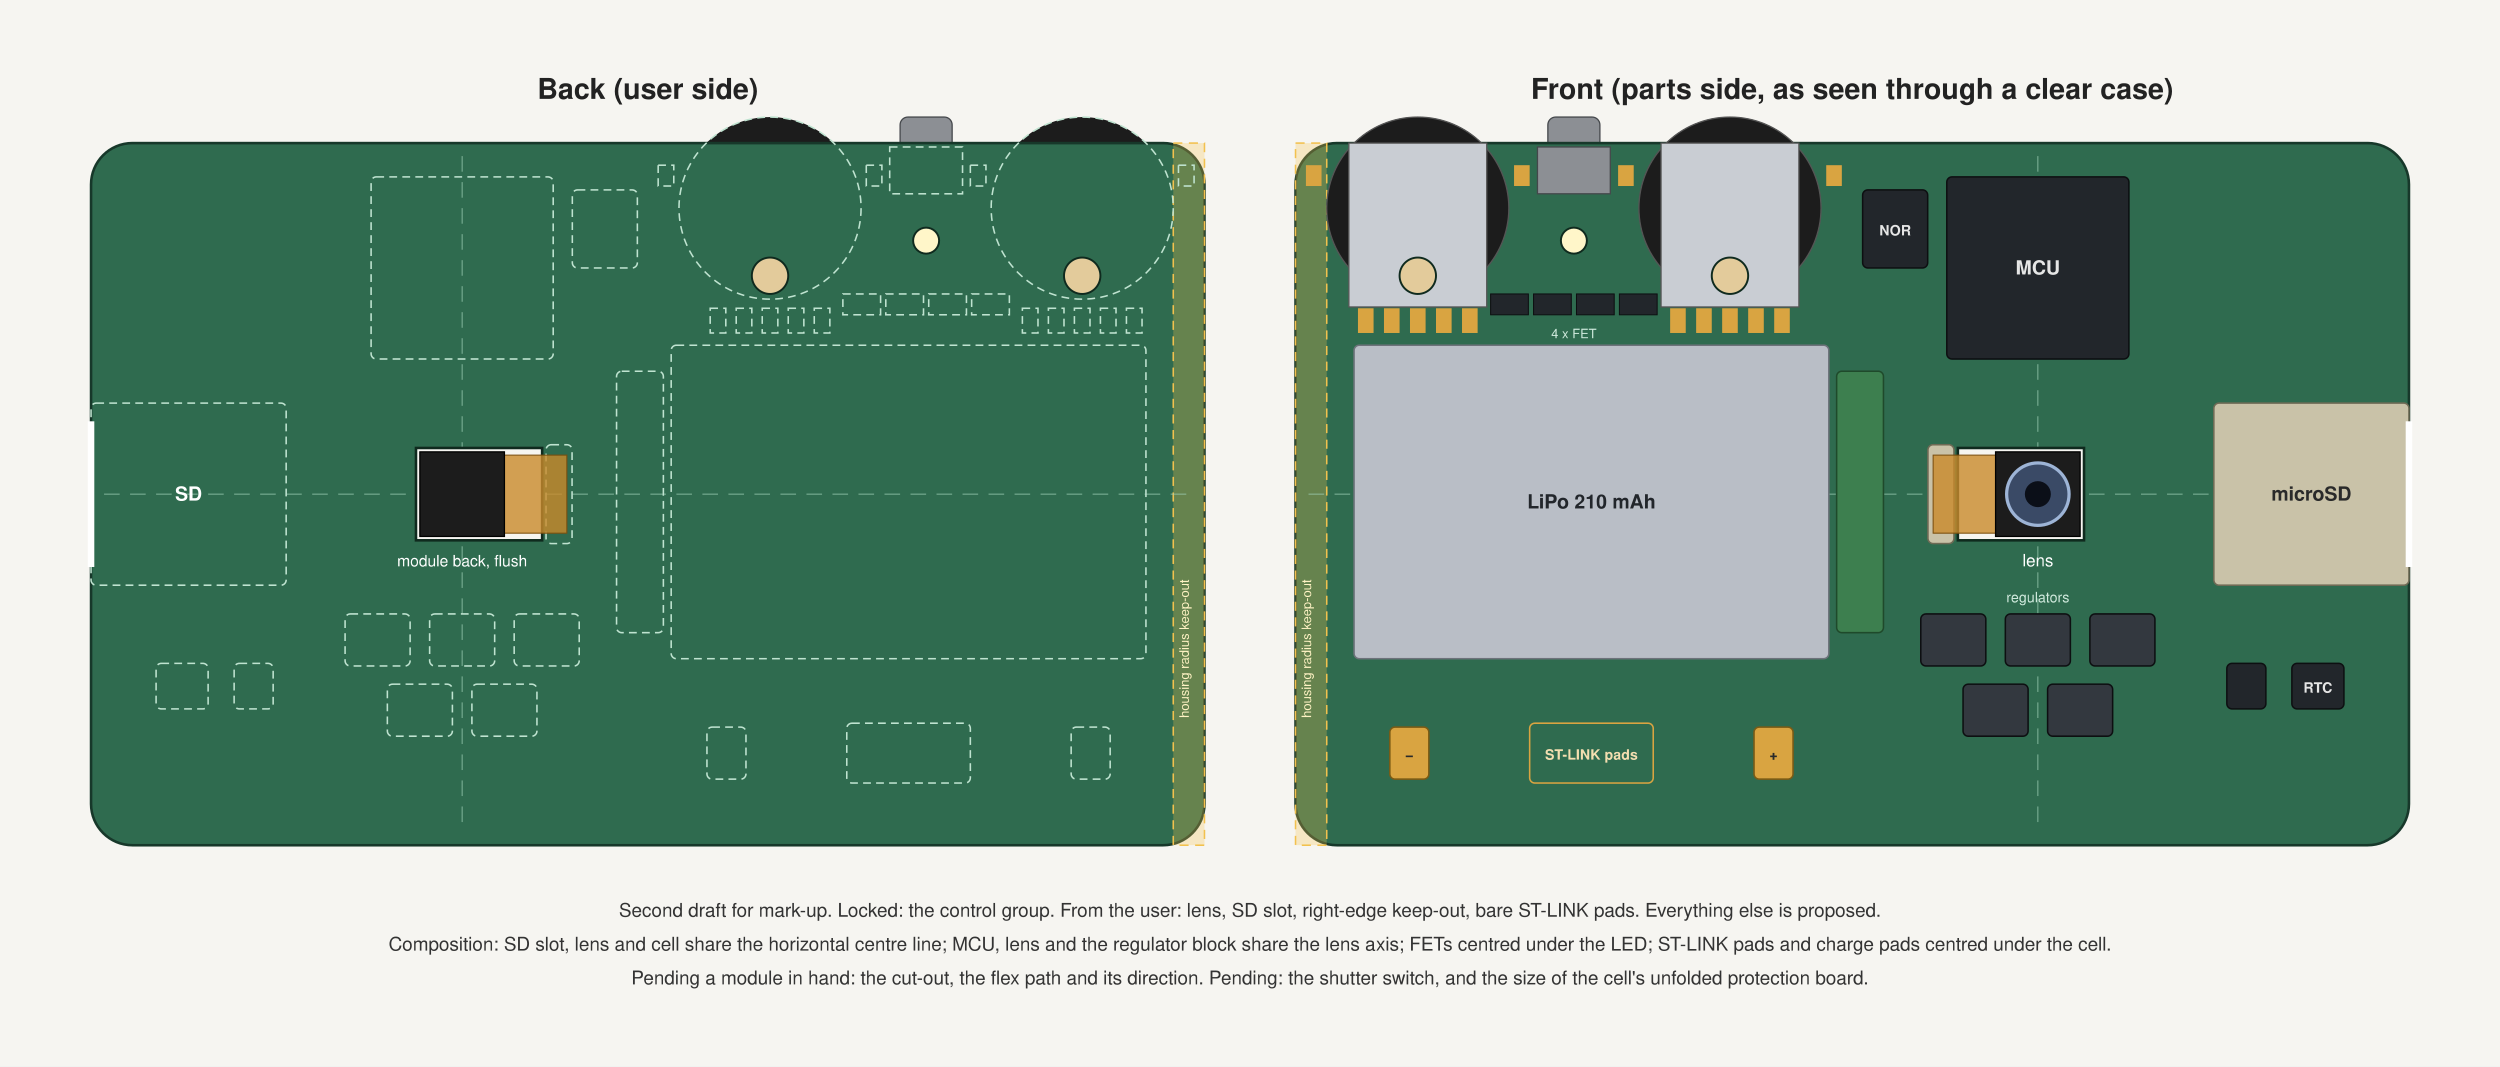
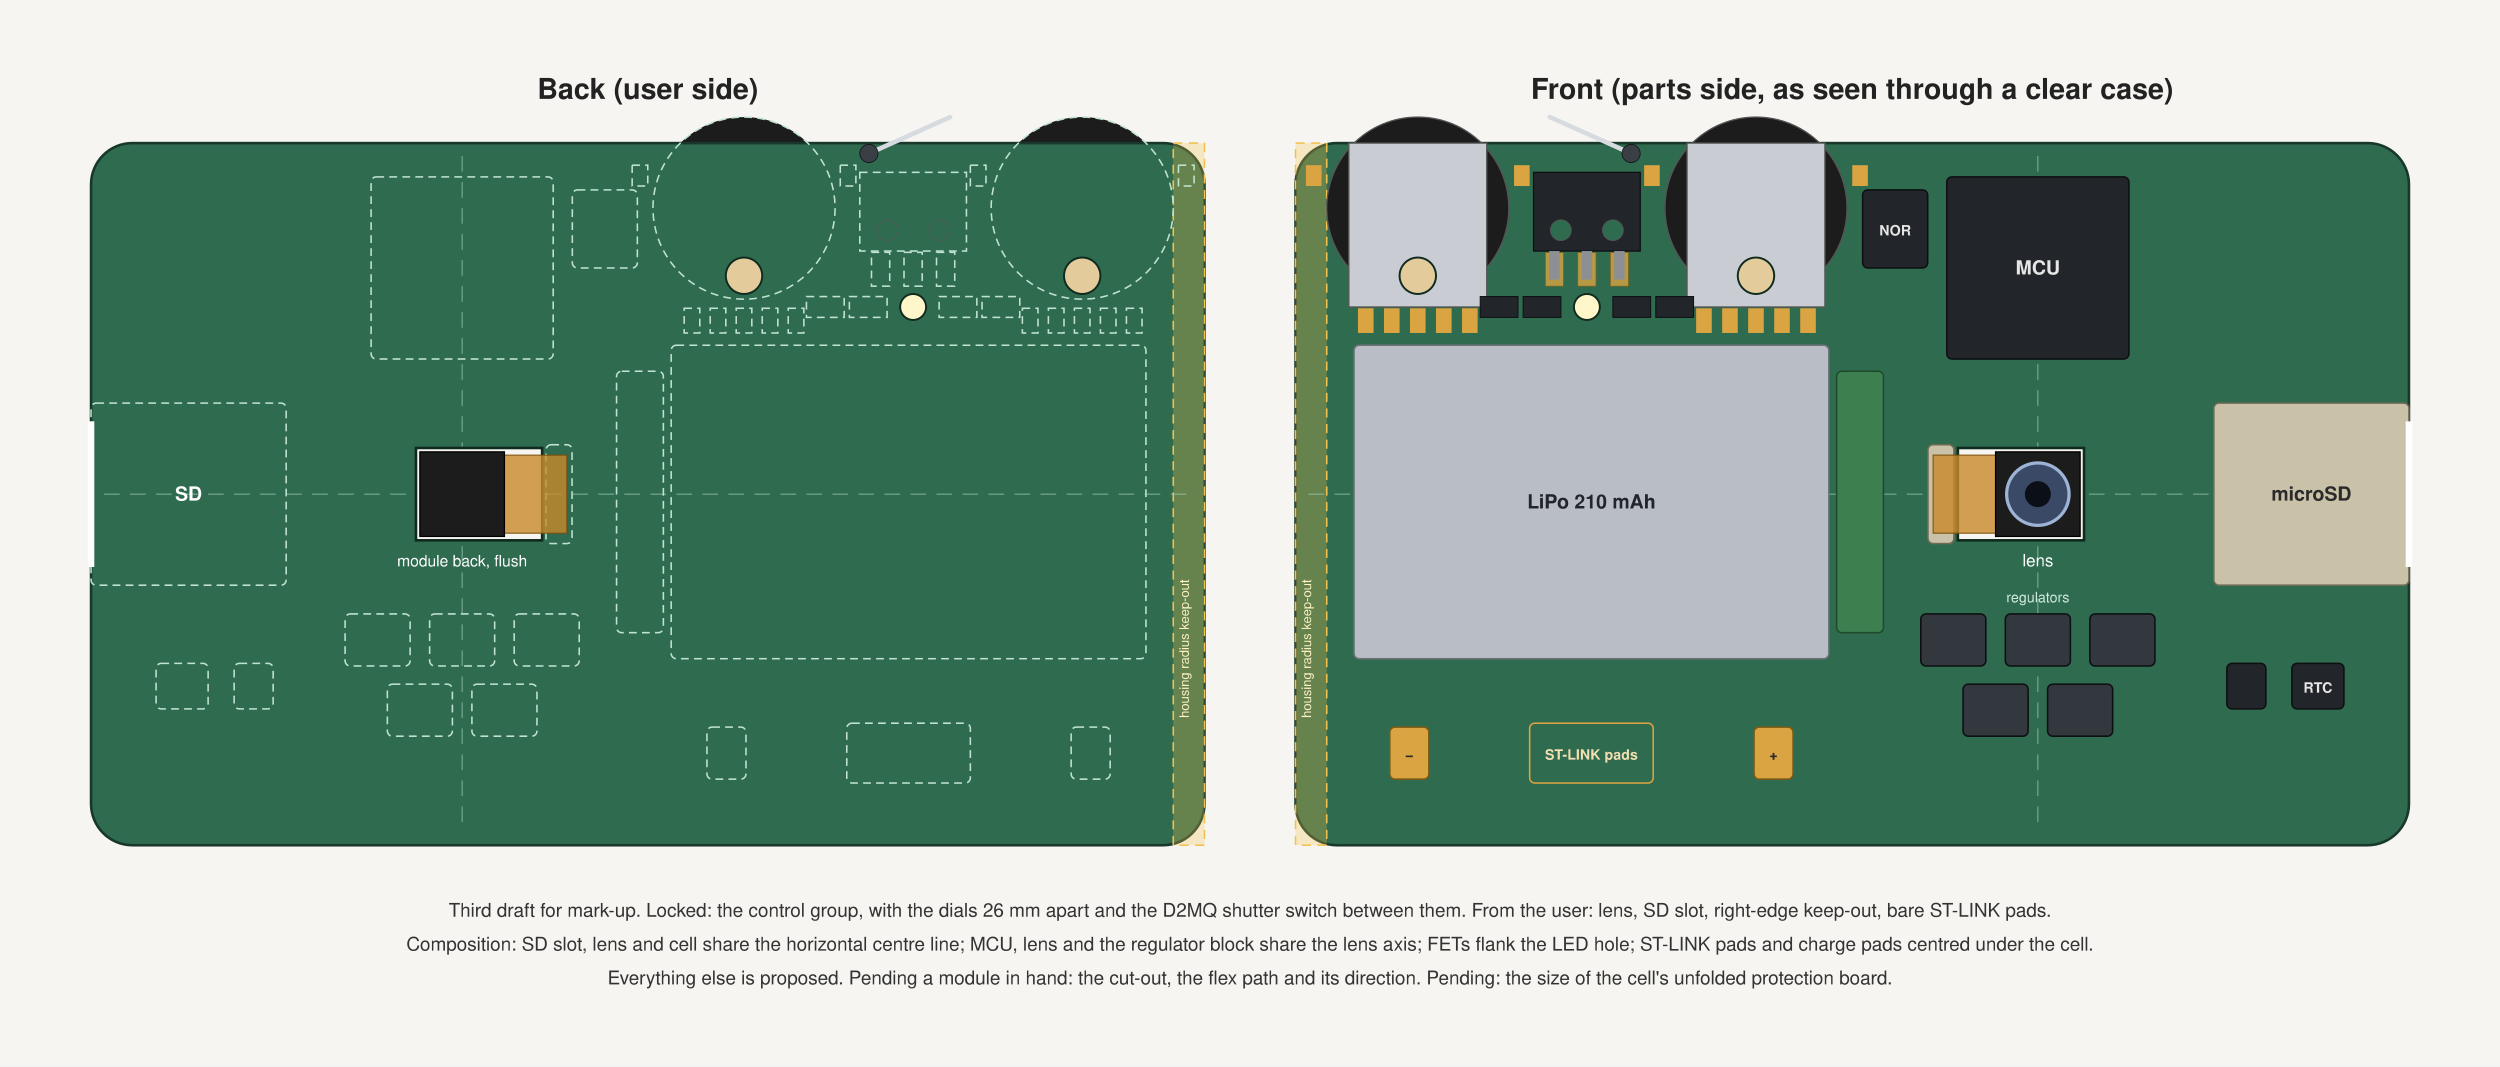
<svg xmlns="http://www.w3.org/2000/svg" width="1729.8" height="737.82" viewBox="0 0 192.2 81.98" font-family="Helvetica, Arial, sans-serif">
  <rect width="192.2" height="81.98" fill="#f6f5f1" />
  <text x="49.8" y="7.6" font-size="2.2" text-anchor="middle" font-weight="bold" fill="#222">Back (user side)</text>
-   <circle cx="59.2" cy="16" r="7.0" fill="#1c1c1c" />
+   <circle cx="57.2" cy="16" r="7.0" fill="#1c1c1c" />
  <circle cx="83.2" cy="16" r="7.0" fill="#1c1c1c" />
-   <rect x="69.2" y="9" width="4" height="2.5" fill="#8c8f94" stroke="#44474b" stroke-width="0.1" rx="0.6" />
  <rect x="7" y="11" width="85.6" height="53.98" rx="3.18" fill="#2f6b4f" stroke="#17382a" stroke-width="0.2" />
  <rect x="90.2" y="11" width="2.4" height="53.98" fill="#f2c14e" fill-opacity="0.28" stroke="#f2c14e" stroke-width="0.12" stroke-dasharray="0.7 0.5" />
  <text x="91.4" y="49.87" font-size="1.0" text-anchor="middle" fill="#fff3c4" transform="rotate(-90 91.4 49.87)">housing radius keep-out</text>
  <path d="M8 37.99 H91.6 M35.53 12 V63.98" stroke="#9fd0b6" stroke-width="0.08" stroke-dasharray="1.2 0.8" opacity="0.7" />
-   <circle cx="59.2" cy="16" r="7.0" fill="none" stroke="#bfe3d0" stroke-width="0.12" stroke-dasharray="0.6 0.4" />
+   <circle cx="57.2" cy="16" r="7.0" fill="none" stroke="#bfe3d0" stroke-width="0.12" stroke-dasharray="0.6 0.4" />
+   <rect x="52.6" y="23.7" width="1.2" height="1.9" fill="none" stroke="#bfe3d0" stroke-width="0.12" stroke-dasharray="0.6 0.4" />
  <rect x="54.6" y="23.7" width="1.2" height="1.9" fill="none" stroke="#bfe3d0" stroke-width="0.12" stroke-dasharray="0.6 0.4" />
  <rect x="56.6" y="23.7" width="1.2" height="1.9" fill="none" stroke="#bfe3d0" stroke-width="0.12" stroke-dasharray="0.6 0.4" />
  <rect x="58.6" y="23.7" width="1.2" height="1.9" fill="none" stroke="#bfe3d0" stroke-width="0.12" stroke-dasharray="0.6 0.4" />
  <rect x="60.6" y="23.7" width="1.2" height="1.9" fill="none" stroke="#bfe3d0" stroke-width="0.12" stroke-dasharray="0.6 0.4" />
-   <rect x="62.6" y="23.7" width="1.2" height="1.9" fill="none" stroke="#bfe3d0" stroke-width="0.12" stroke-dasharray="0.6 0.4" />
-   <rect x="50.6" y="12.7" width="1.2" height="1.6" fill="none" stroke="#bfe3d0" stroke-width="0.12" stroke-dasharray="0.6 0.4" />
-   <rect x="66.6" y="12.7" width="1.2" height="1.6" fill="none" stroke="#bfe3d0" stroke-width="0.12" stroke-dasharray="0.6 0.4" />
-   <circle cx="59.2" cy="21.2" r="1.4" fill="#e3cb9b" stroke="#0f2a1e" stroke-width="0.15" />
+   <rect x="48.6" y="12.7" width="1.2" height="1.6" fill="none" stroke="#bfe3d0" stroke-width="0.12" stroke-dasharray="0.6 0.4" />
+   <rect x="64.6" y="12.7" width="1.2" height="1.6" fill="none" stroke="#bfe3d0" stroke-width="0.12" stroke-dasharray="0.6 0.4" />
+   <circle cx="57.2" cy="21.2" r="1.4" fill="#e3cb9b" stroke="#0f2a1e" stroke-width="0.15" />
  <circle cx="83.2" cy="16" r="7.0" fill="none" stroke="#bfe3d0" stroke-width="0.12" stroke-dasharray="0.6 0.4" />
  <rect x="78.6" y="23.7" width="1.2" height="1.9" fill="none" stroke="#bfe3d0" stroke-width="0.12" stroke-dasharray="0.6 0.4" />
  <rect x="80.6" y="23.7" width="1.2" height="1.9" fill="none" stroke="#bfe3d0" stroke-width="0.12" stroke-dasharray="0.6 0.4" />
  <rect x="82.6" y="23.7" width="1.2" height="1.9" fill="none" stroke="#bfe3d0" stroke-width="0.12" stroke-dasharray="0.6 0.4" />
  <rect x="84.6" y="23.7" width="1.2" height="1.9" fill="none" stroke="#bfe3d0" stroke-width="0.12" stroke-dasharray="0.6 0.4" />
  <rect x="86.6" y="23.7" width="1.2" height="1.9" fill="none" stroke="#bfe3d0" stroke-width="0.12" stroke-dasharray="0.6 0.4" />
  <rect x="74.6" y="12.7" width="1.2" height="1.6" fill="none" stroke="#bfe3d0" stroke-width="0.12" stroke-dasharray="0.6 0.4" />
  <rect x="90.6" y="12.7" width="1.2" height="1.6" fill="none" stroke="#bfe3d0" stroke-width="0.12" stroke-dasharray="0.6 0.4" />
  <circle cx="83.2" cy="21.2" r="1.4" fill="#e3cb9b" stroke="#0f2a1e" stroke-width="0.15" />
-   <circle cx="71.2" cy="18.5" r="1" fill="#fff6c9" stroke="#0f2a1e" stroke-width="0.15" />
-   <rect x="68.4" y="11.3" width="5.6" height="3.6" fill="none" stroke="#bfe3d0" stroke-width="0.12" stroke-dasharray="0.6 0.4" />
-   <rect x="64.8" y="22.6" width="2.9" height="1.6" fill="none" stroke="#bfe3d0" stroke-width="0.12" stroke-dasharray="0.6 0.4" />
-   <rect x="68.1" y="22.6" width="2.9" height="1.6" fill="none" stroke="#bfe3d0" stroke-width="0.12" stroke-dasharray="0.6 0.4" />
-   <rect x="71.4" y="22.6" width="2.9" height="1.6" fill="none" stroke="#bfe3d0" stroke-width="0.12" stroke-dasharray="0.6 0.4" />
-   <rect x="74.7" y="22.6" width="2.9" height="1.6" fill="none" stroke="#bfe3d0" stroke-width="0.12" stroke-dasharray="0.6 0.4" />
+   <rect x="66.1" y="13.25" width="8.2" height="6.05" fill="none" stroke="#bfe3d0" stroke-width="0.12" stroke-dasharray="0.6 0.4" />
+   <circle cx="68.2" cy="17.7" r="0.8" fill="#2f6b4f" stroke="#555" stroke-width="0.06" />
+   <circle cx="72.2" cy="17.7" r="0.8" fill="#2f6b4f" stroke="#555" stroke-width="0.06" />
+   <path d="M66.8 11.8 L73.05 9" stroke="#d7dbe0" stroke-width="0.35" stroke-linecap="round" />
+   <circle cx="66.8" cy="11.8" r="0.7" fill="#3a3f46" stroke="#0d0f11" stroke-width="0.06" />
+   <rect x="67" y="19.4" width="1.4" height="2.6" fill="none" stroke="#bfe3d0" stroke-width="0.12" stroke-dasharray="0.6 0.4" />
+   <rect x="69.5" y="19.4" width="1.4" height="2.6" fill="none" stroke="#bfe3d0" stroke-width="0.12" stroke-dasharray="0.6 0.4" />
+   <rect x="72" y="19.4" width="1.4" height="2.6" fill="none" stroke="#bfe3d0" stroke-width="0.12" stroke-dasharray="0.6 0.4" />
+   <circle cx="70.2" cy="23.6" r="1" fill="#fff6c9" stroke="#0f2a1e" stroke-width="0.15" />
+   <rect x="62" y="22.8" width="2.9" height="1.6" fill="none" stroke="#bfe3d0" stroke-width="0.12" stroke-dasharray="0.6 0.4" />
+   <rect x="65.3" y="22.8" width="2.9" height="1.6" fill="none" stroke="#bfe3d0" stroke-width="0.12" stroke-dasharray="0.6 0.4" />
+   <rect x="72.2" y="22.8" width="2.9" height="1.6" fill="none" stroke="#bfe3d0" stroke-width="0.12" stroke-dasharray="0.6 0.4" />
+   <rect x="75.5" y="22.8" width="2.9" height="1.6" fill="none" stroke="#bfe3d0" stroke-width="0.12" stroke-dasharray="0.6 0.4" />
  <rect x="7" y="30.99" width="15" height="14" fill="none" stroke="#bfe3d0" stroke-width="0.12" stroke-dasharray="0.6 0.4" rx="0.4" />
  <rect x="28.53" y="13.6" width="14" height="14" fill="none" stroke="#bfe3d0" stroke-width="0.12" stroke-dasharray="0.6 0.4" rx="0.4" />
  <rect x="44" y="14.6" width="5" height="6" fill="none" stroke="#bfe3d0" stroke-width="0.12" stroke-dasharray="0.6 0.4" rx="0.4" />
  <rect x="41.98" y="34.19" width="2" height="7.6" fill="none" stroke="#bfe3d0" stroke-width="0.12" stroke-dasharray="0.6 0.4" rx="0.4" />
  <rect x="51.6" y="26.54" width="36.5" height="24.1" fill="none" stroke="#bfe3d0" stroke-width="0.12" stroke-dasharray="0.6 0.4" rx="0.4" />
  <rect x="47.4" y="28.54" width="3.6" height="20.1" fill="none" stroke="#bfe3d0" stroke-width="0.12" stroke-dasharray="0.6 0.4" rx="0.4" />
  <rect x="26.53" y="47.2" width="5" height="4" fill="none" stroke="#bfe3d0" stroke-width="0.12" stroke-dasharray="0.6 0.4" rx="0.4" />
  <rect x="33.03" y="47.2" width="5" height="4" fill="none" stroke="#bfe3d0" stroke-width="0.12" stroke-dasharray="0.6 0.4" rx="0.4" />
  <rect x="39.53" y="47.2" width="5" height="4" fill="none" stroke="#bfe3d0" stroke-width="0.12" stroke-dasharray="0.6 0.4" rx="0.4" />
  <rect x="29.78" y="52.6" width="5" height="4" fill="none" stroke="#bfe3d0" stroke-width="0.12" stroke-dasharray="0.6 0.4" rx="0.4" />
  <rect x="36.28" y="52.6" width="5" height="4" fill="none" stroke="#bfe3d0" stroke-width="0.12" stroke-dasharray="0.6 0.4" rx="0.4" />
  <rect x="12" y="51" width="4" height="3.5" fill="none" stroke="#bfe3d0" stroke-width="0.12" stroke-dasharray="0.6 0.4" rx="0.4" />
  <rect x="18" y="51" width="3" height="3.5" fill="none" stroke="#bfe3d0" stroke-width="0.12" stroke-dasharray="0.6 0.4" rx="0.4" />
  <rect x="65.1" y="55.6" width="9.5" height="4.6" fill="none" stroke="#bfe3d0" stroke-width="0.12" stroke-dasharray="0.6 0.4" rx="0.4" />
  <rect x="54.35" y="55.9" width="3" height="4" fill="none" stroke="#bfe3d0" stroke-width="0.12" stroke-dasharray="0.6 0.4" rx="0.4" />
  <rect x="82.35" y="55.9" width="3" height="4" fill="none" stroke="#bfe3d0" stroke-width="0.12" stroke-dasharray="0.6 0.4" rx="0.4" />
  <rect x="31.98" y="34.44" width="9.7" height="7.1" fill="#f6f5f1" stroke="#0f2a1e" stroke-width="0.2" />
  <rect x="38.78" y="34.99" width="4.8" height="6" fill="#c98a2b" fill-opacity="0.8" stroke="#7a4d0c" stroke-width="0.08" />
  <rect x="32.28" y="34.74" width="6.5" height="6.5" fill="#1c1c1c" stroke="#000" stroke-width="0.1" />
  <text x="35.53" y="43.54" font-size="1.2" text-anchor="middle" fill="#ffffff" font-weight="normal">module back, flush</text>
  <text x="14.5" y="38.49" font-size="1.5" text-anchor="middle" fill="#ffffff" font-weight="bold">SD</text>
  <path d="M7 32.39 V43.59" stroke="#ffffff" stroke-width="0.5" />
  <text x="142.4" y="7.6" font-size="2.2" text-anchor="middle" font-weight="bold" fill="#222">Front (parts side, as seen through a clear case)</text>
-   <circle cx="133" cy="16" r="7.0" fill="#1c1c1c" />
+   <circle cx="135" cy="16" r="7.0" fill="#1c1c1c" />
  <circle cx="109" cy="16" r="7.0" fill="#1c1c1c" />
-   <rect x="119" y="9" width="4" height="2.5" fill="#8c8f94" stroke="#44474b" stroke-width="0.1" rx="0.6" />
  <rect x="99.6" y="11" width="85.6" height="53.98" rx="3.18" fill="#2f6b4f" stroke="#17382a" stroke-width="0.2" />
  <rect x="99.6" y="11" width="2.4" height="53.98" fill="#f2c14e" fill-opacity="0.28" stroke="#f2c14e" stroke-width="0.12" stroke-dasharray="0.7 0.5" />
  <text x="100.8" y="49.87" font-size="1.0" text-anchor="middle" fill="#fff3c4" transform="rotate(-90 100.8 49.87)">housing radius keep-out</text>
  <path d="M100.6 37.99 H184.2 M156.67 12 V63.98" stroke="#9fd0b6" stroke-width="0.08" stroke-dasharray="1.2 0.8" opacity="0.7" />
-   <circle cx="133" cy="16" r="7.0" fill="#1c1c1c" stroke="#555" stroke-width="0.1" />
-   <rect x="127.7" y="11" width="10.6" height="12.6" fill="#c9cdd3" stroke="#555" stroke-width="0.1" />
+   <circle cx="135" cy="16" r="7.0" fill="#1c1c1c" stroke="#555" stroke-width="0.1" />
+   <rect x="129.7" y="11" width="10.6" height="12.6" fill="#c9cdd3" stroke="#555" stroke-width="0.1" />
+   <rect x="138.4" y="23.7" width="1.2" height="1.9" fill="#d9a441" />
  <rect x="136.4" y="23.7" width="1.2" height="1.9" fill="#d9a441" />
  <rect x="134.4" y="23.7" width="1.2" height="1.9" fill="#d9a441" />
  <rect x="132.4" y="23.7" width="1.2" height="1.9" fill="#d9a441" />
  <rect x="130.4" y="23.7" width="1.2" height="1.9" fill="#d9a441" />
-   <rect x="128.4" y="23.7" width="1.2" height="1.9" fill="#d9a441" />
-   <rect x="140.4" y="12.7" width="1.2" height="1.6" fill="#d9a441" />
-   <rect x="124.4" y="12.7" width="1.2" height="1.6" fill="#d9a441" />
-   <circle cx="133" cy="21.2" r="1.4" fill="#e3cb9b" stroke="#0f2a1e" stroke-width="0.15" />
+   <rect x="142.4" y="12.7" width="1.2" height="1.6" fill="#d9a441" />
+   <rect x="126.4" y="12.7" width="1.2" height="1.6" fill="#d9a441" />
+   <circle cx="135" cy="21.2" r="1.4" fill="#e3cb9b" stroke="#0f2a1e" stroke-width="0.15" />
  <circle cx="109" cy="16" r="7.0" fill="#1c1c1c" stroke="#555" stroke-width="0.1" />
  <rect x="103.7" y="11" width="10.6" height="12.6" fill="#c9cdd3" stroke="#555" stroke-width="0.1" />
  <rect x="112.4" y="23.7" width="1.2" height="1.9" fill="#d9a441" />
  <rect x="110.4" y="23.7" width="1.2" height="1.9" fill="#d9a441" />
  <rect x="108.4" y="23.7" width="1.2" height="1.9" fill="#d9a441" />
  <rect x="106.4" y="23.7" width="1.2" height="1.9" fill="#d9a441" />
  <rect x="104.4" y="23.7" width="1.2" height="1.9" fill="#d9a441" />
  <rect x="116.4" y="12.7" width="1.2" height="1.6" fill="#d9a441" />
  <rect x="100.4" y="12.7" width="1.2" height="1.6" fill="#d9a441" />
  <circle cx="109" cy="21.2" r="1.4" fill="#e3cb9b" stroke="#0f2a1e" stroke-width="0.15" />
-   <circle cx="121" cy="18.5" r="1" fill="#fff6c9" stroke="#0f2a1e" stroke-width="0.15" />
-   <rect x="118.2" y="11.3" width="5.6" height="3.6" fill="#8c8f94" stroke="#44474b" stroke-width="0.1" />
-   <rect x="124.5" y="22.6" width="2.9" height="1.6" fill="#22262b" stroke="#0d0f11" stroke-width="0.08" />
-   <rect x="121.2" y="22.6" width="2.9" height="1.6" fill="#22262b" stroke="#0d0f11" stroke-width="0.08" />
-   <rect x="117.9" y="22.6" width="2.9" height="1.6" fill="#22262b" stroke="#0d0f11" stroke-width="0.08" />
-   <rect x="114.6" y="22.6" width="2.9" height="1.6" fill="#22262b" stroke="#0d0f11" stroke-width="0.08" />
+   <rect x="117.9" y="13.25" width="8.2" height="6.05" fill="#22262b" stroke="#0d0f11" stroke-width="0.1" />
+   <circle cx="124" cy="17.7" r="0.8" fill="#2f6b4f" stroke="#555" stroke-width="0.06" />
+   <circle cx="120" cy="17.7" r="0.8" fill="#2f6b4f" stroke="#555" stroke-width="0.06" />
+   <path d="M125.4 11.8 L119.15 9" stroke="#d7dbe0" stroke-width="0.35" stroke-linecap="round" />
+   <circle cx="125.4" cy="11.8" r="0.7" fill="#3a3f46" stroke="#0d0f11" stroke-width="0.06" />
+   <rect x="123.8" y="19.4" width="1.4" height="2.6" fill="#d9a441" fill-opacity="0.8" stroke="#7a5a14" stroke-width="0.05" />
+   <rect x="124.1" y="19.3" width="0.8" height="2.2" fill="#8c8f94" />
+   <rect x="121.3" y="19.4" width="1.4" height="2.6" fill="#d9a441" fill-opacity="0.8" stroke="#7a5a14" stroke-width="0.05" />
+   <rect x="121.6" y="19.3" width="0.8" height="2.2" fill="#8c8f94" />
+   <rect x="118.8" y="19.4" width="1.4" height="2.6" fill="#d9a441" fill-opacity="0.8" stroke="#7a5a14" stroke-width="0.05" />
+   <rect x="119.1" y="19.3" width="0.8" height="2.2" fill="#8c8f94" />
+   <circle cx="122" cy="23.6" r="1" fill="#fff6c9" stroke="#0f2a1e" stroke-width="0.15" />
+   <rect x="127.3" y="22.8" width="2.9" height="1.6" fill="#22262b" stroke="#0d0f11" stroke-width="0.08" />
+   <rect x="124" y="22.8" width="2.9" height="1.6" fill="#22262b" stroke="#0d0f11" stroke-width="0.08" />
+   <rect x="117.1" y="22.8" width="2.9" height="1.6" fill="#22262b" stroke="#0d0f11" stroke-width="0.08" />
+   <rect x="113.8" y="22.8" width="2.9" height="1.6" fill="#22262b" stroke="#0d0f11" stroke-width="0.08" />
  <rect x="170.2" y="30.99" width="15" height="14" fill="#c9c2a8" stroke="#6f6a55" stroke-width="0.12" rx="0.4" />
  <text x="177.7" y="38.49" font-size="1.5" text-anchor="middle" fill="#2a2a2a" font-weight="bold">microSD</text>
  <rect x="149.67" y="13.6" width="14" height="14" fill="#22262b" stroke="#0d0f11" stroke-width="0.12" rx="0.4" />
  <text x="156.67" y="21.1" font-size="1.5" text-anchor="middle" fill="#e6e6e6" font-weight="bold">MCU</text>
  <rect x="143.2" y="14.6" width="5" height="6" fill="#22262b" stroke="#0d0f11" stroke-width="0.12" rx="0.4" />
  <text x="145.7" y="18.1" font-size="1.1" text-anchor="middle" fill="#e6e6e6" font-weight="bold">NOR</text>
  <rect x="148.22" y="34.19" width="2" height="7.6" fill="#c9c2a8" stroke="#6f6a55" stroke-width="0.12" rx="0.4" />
  <rect x="104.1" y="26.54" width="36.5" height="24.1" fill="#b9bec6" stroke="#6d727a" stroke-width="0.12" rx="0.4" />
  <text x="122.35" y="39.09" font-size="1.5" text-anchor="middle" fill="#22262b" font-weight="bold">LiPo 210 mAh</text>
  <rect x="141.2" y="28.54" width="3.6" height="20.1" fill="#3d7f4f" stroke="#1f4a2b" stroke-width="0.12" rx="0.4" />
  <rect x="160.67" y="47.2" width="5" height="4" fill="#33383f" stroke="#0d0f11" stroke-width="0.12" rx="0.4" />
  <rect x="154.17" y="47.2" width="5" height="4" fill="#33383f" stroke="#0d0f11" stroke-width="0.12" rx="0.4" />
  <rect x="147.67" y="47.2" width="5" height="4" fill="#33383f" stroke="#0d0f11" stroke-width="0.12" rx="0.4" />
  <rect x="157.42" y="52.6" width="5" height="4" fill="#33383f" stroke="#0d0f11" stroke-width="0.12" rx="0.4" />
  <rect x="150.92" y="52.6" width="5" height="4" fill="#33383f" stroke="#0d0f11" stroke-width="0.12" rx="0.4" />
  <rect x="176.2" y="51" width="4" height="3.5" fill="#22262b" stroke="#0d0f11" stroke-width="0.12" rx="0.4" />
  <text x="178.2" y="53.25" font-size="1.1" text-anchor="middle" fill="#e6e6e6" font-weight="bold">RTC</text>
  <rect x="171.2" y="51" width="3" height="3.5" fill="#22262b" stroke="#0d0f11" stroke-width="0.12" rx="0.4" />
  <rect x="117.6" y="55.6" width="9.5" height="4.6" fill="#2f6b4f" stroke="#d9a441" stroke-width="0.12" rx="0.4" />
  <text x="122.35" y="58.4" font-size="1.1" text-anchor="middle" fill="#f3deb0" font-weight="bold">ST-LINK pads</text>
  <rect x="134.85" y="55.9" width="3" height="4" fill="#d9a441" stroke="#7a5a14" stroke-width="0.12" rx="0.4" />
  <text x="136.35" y="58.4" font-size="1.1" text-anchor="middle" fill="#2a2a2a" font-weight="bold">+</text>
  <rect x="106.85" y="55.9" width="3" height="4" fill="#d9a441" stroke="#7a5a14" stroke-width="0.12" rx="0.4" />
  <text x="108.35" y="58.4" font-size="1.1" text-anchor="middle" fill="#2a2a2a" font-weight="bold">−</text>
  <rect x="150.52" y="34.44" width="9.7" height="7.1" fill="#f6f5f1" stroke="#0f2a1e" stroke-width="0.2" />
  <rect x="148.62" y="34.99" width="4.8" height="6" fill="#c98a2b" fill-opacity="0.8" stroke="#7a4d0c" stroke-width="0.08" />
  <rect x="153.42" y="34.74" width="6.5" height="6.5" fill="#1c1c1c" stroke="#000" stroke-width="0.1" />
  <circle cx="156.67" cy="37.99" r="2.4" fill="#3a4a66" stroke="#9db4d6" stroke-width="0.25" />
  <circle cx="156.67" cy="37.99" r="1.0" fill="#0b0f18" />
  <text x="156.67" y="43.54" font-size="1.3" text-anchor="middle" fill="#ffffff" font-weight="normal">lens</text>
  <text x="156.67" y="46.3" font-size="1.1" text-anchor="middle" fill="#cfe9dc" font-weight="normal">regulators</text>
-   <text x="121" y="26" font-size="1.0" text-anchor="middle" fill="#cfe9dc" font-weight="normal">4 x FET</text>
  <path d="M185.2 32.39 V43.59" stroke="#ffffff" stroke-width="0.5" />
-   <text x="96.1" y="70.48" font-size="1.45" text-anchor="middle" fill="#333">Second draft for mark-up. Locked: the control group. From the user: lens, SD slot, right-edge keep-out, bare ST-LINK pads. Everything else is proposed.</text>
-   <text x="96.1" y="73.08" font-size="1.45" text-anchor="middle" fill="#333">Composition: SD slot, lens and cell share the horizontal centre line; MCU, lens and the regulator block share the lens axis; FETs centred under the LED; ST-LINK pads and charge pads centred under the cell.</text>
-   <text x="96.1" y="75.68" font-size="1.45" text-anchor="middle" fill="#333">Pending a module in hand: the cut-out, the flex path and its direction. Pending: the shutter switch, and the size of the cell's unfolded protection board.</text>
+   <text x="96.1" y="70.48" font-size="1.45" text-anchor="middle" fill="#333">Third draft for mark-up. Locked: the control group, with the dials 26 mm apart and the D2MQ shutter switch between them. From the user: lens, SD slot, right-edge keep-out, bare ST-LINK pads.</text>
+   <text x="96.1" y="73.08" font-size="1.45" text-anchor="middle" fill="#333">Composition: SD slot, lens and cell share the horizontal centre line; MCU, lens and the regulator block share the lens axis; FETs flank the LED hole; ST-LINK pads and charge pads centred under the cell.</text>
+   <text x="96.1" y="75.68" font-size="1.45" text-anchor="middle" fill="#333">Everything else is proposed. Pending a module in hand: the cut-out, the flex path and its direction. Pending: the size of the cell's unfolded protection board.</text>
</svg>
